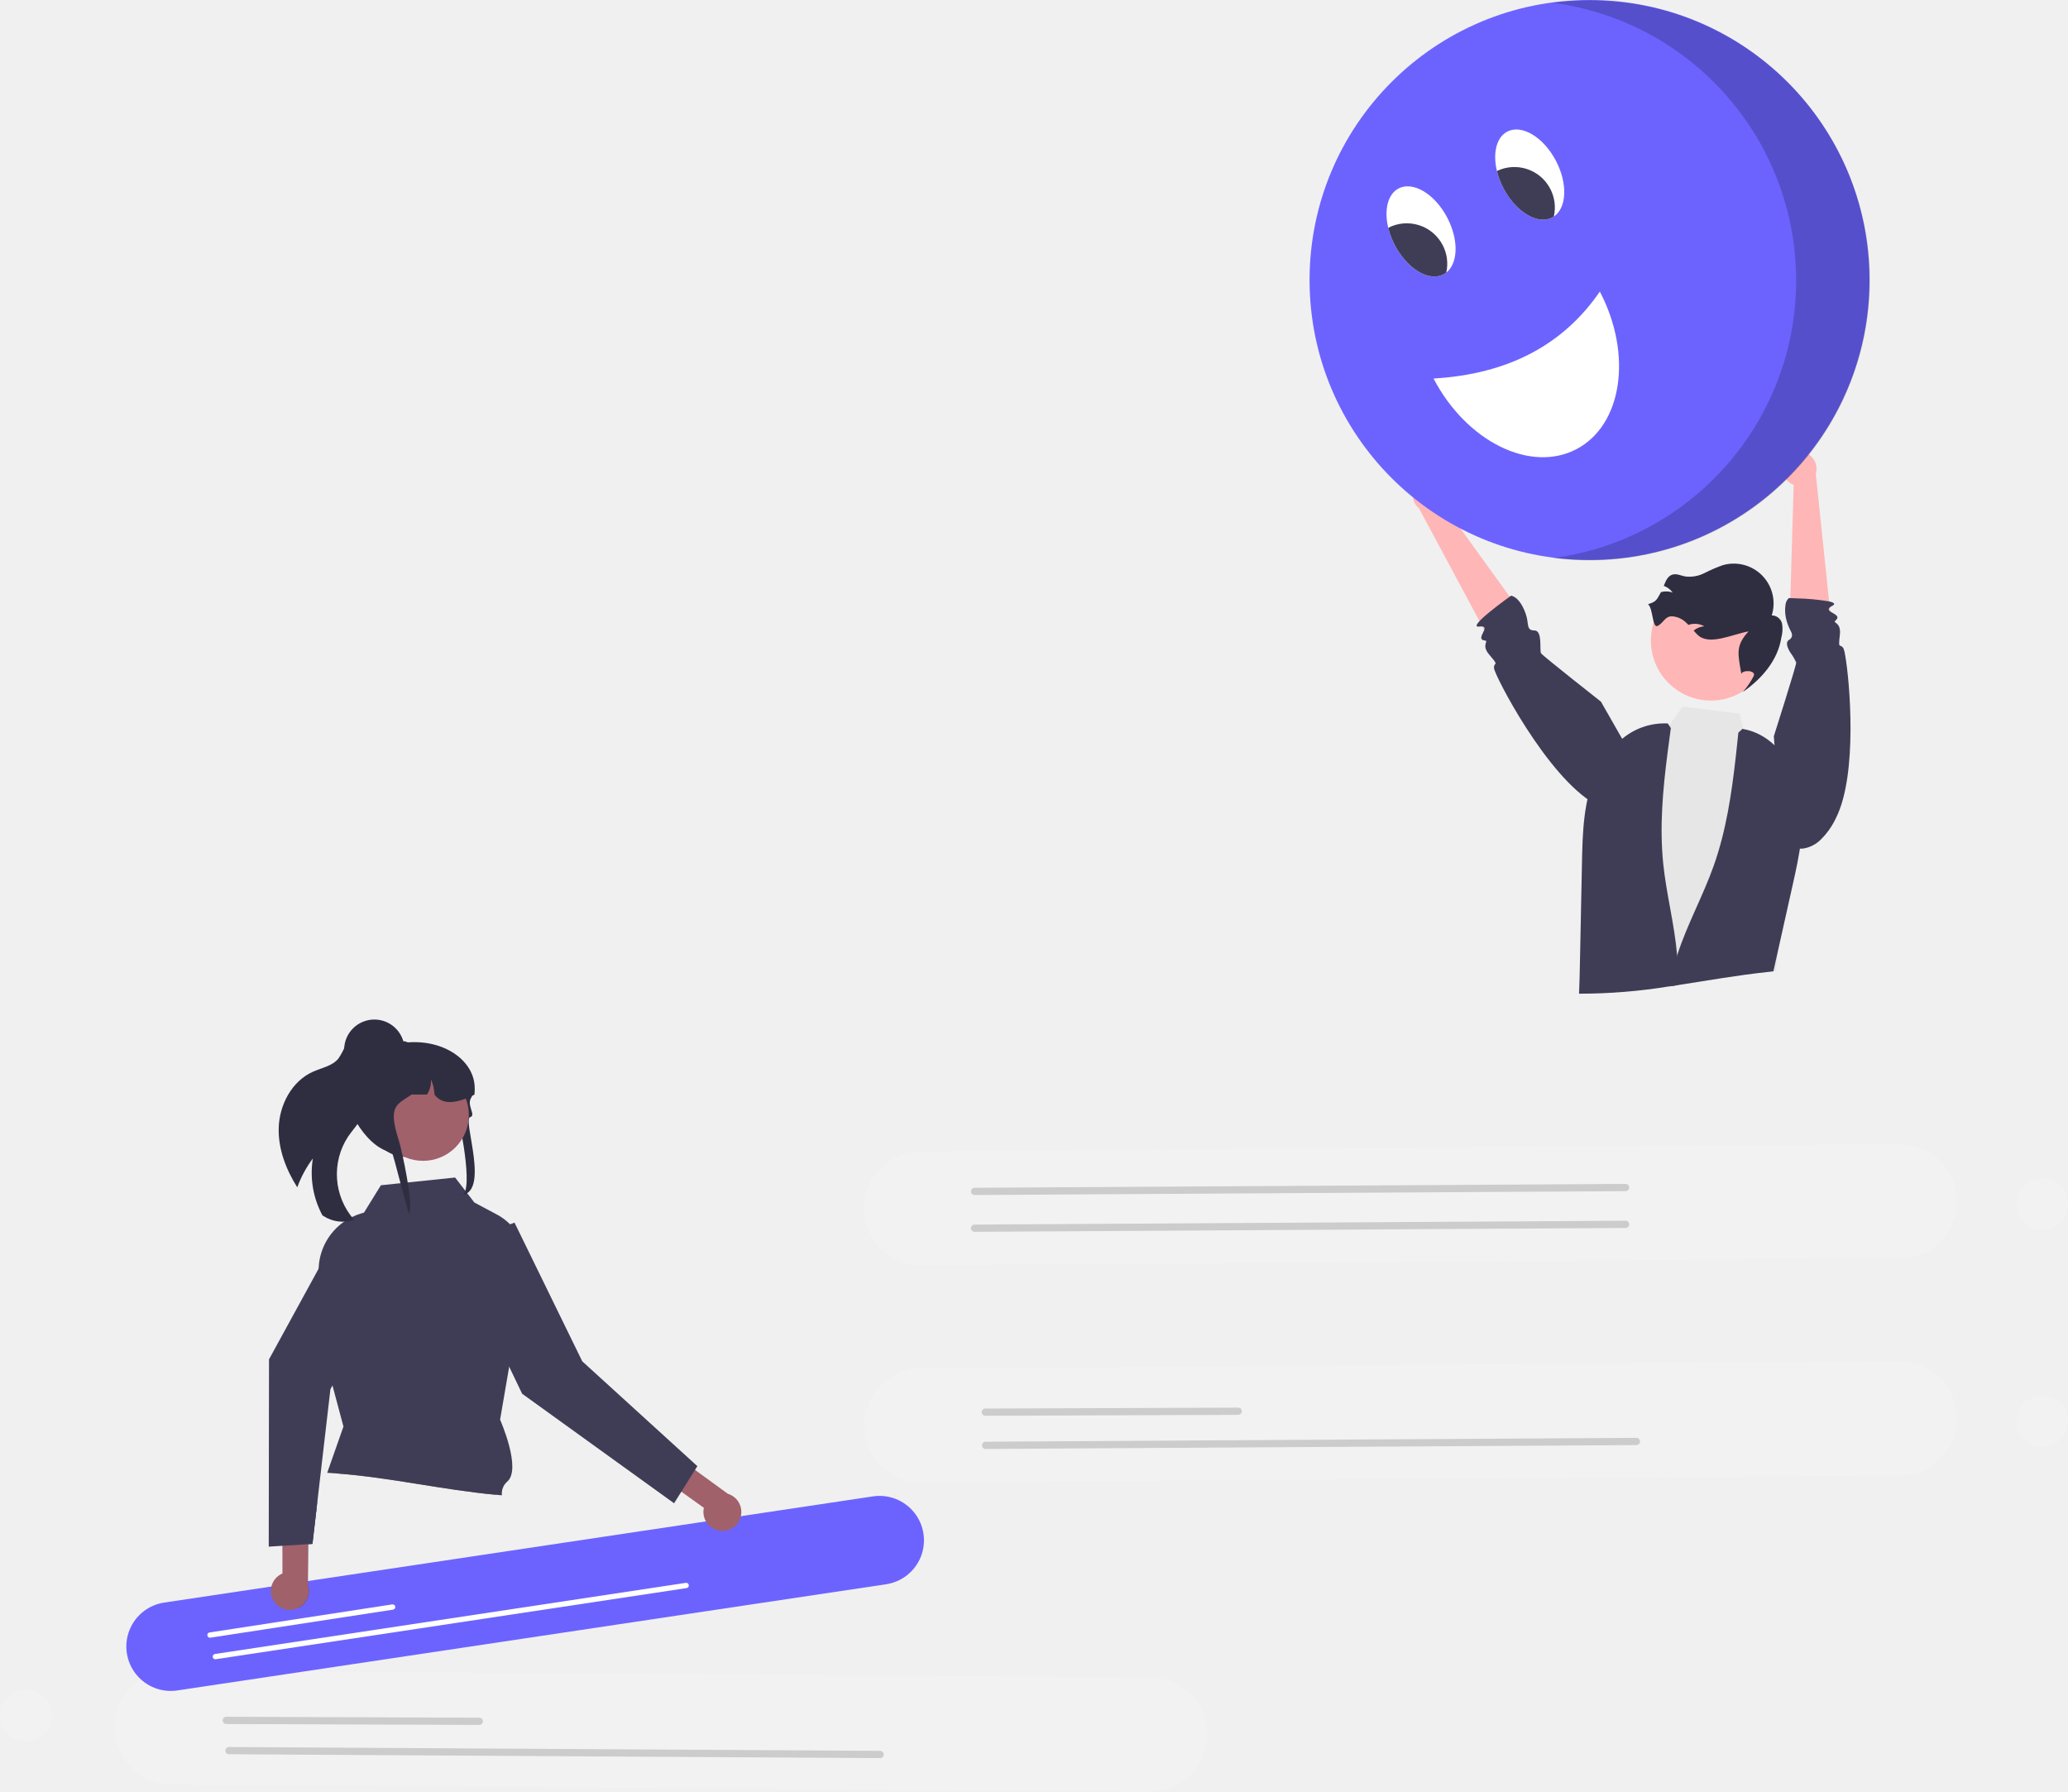
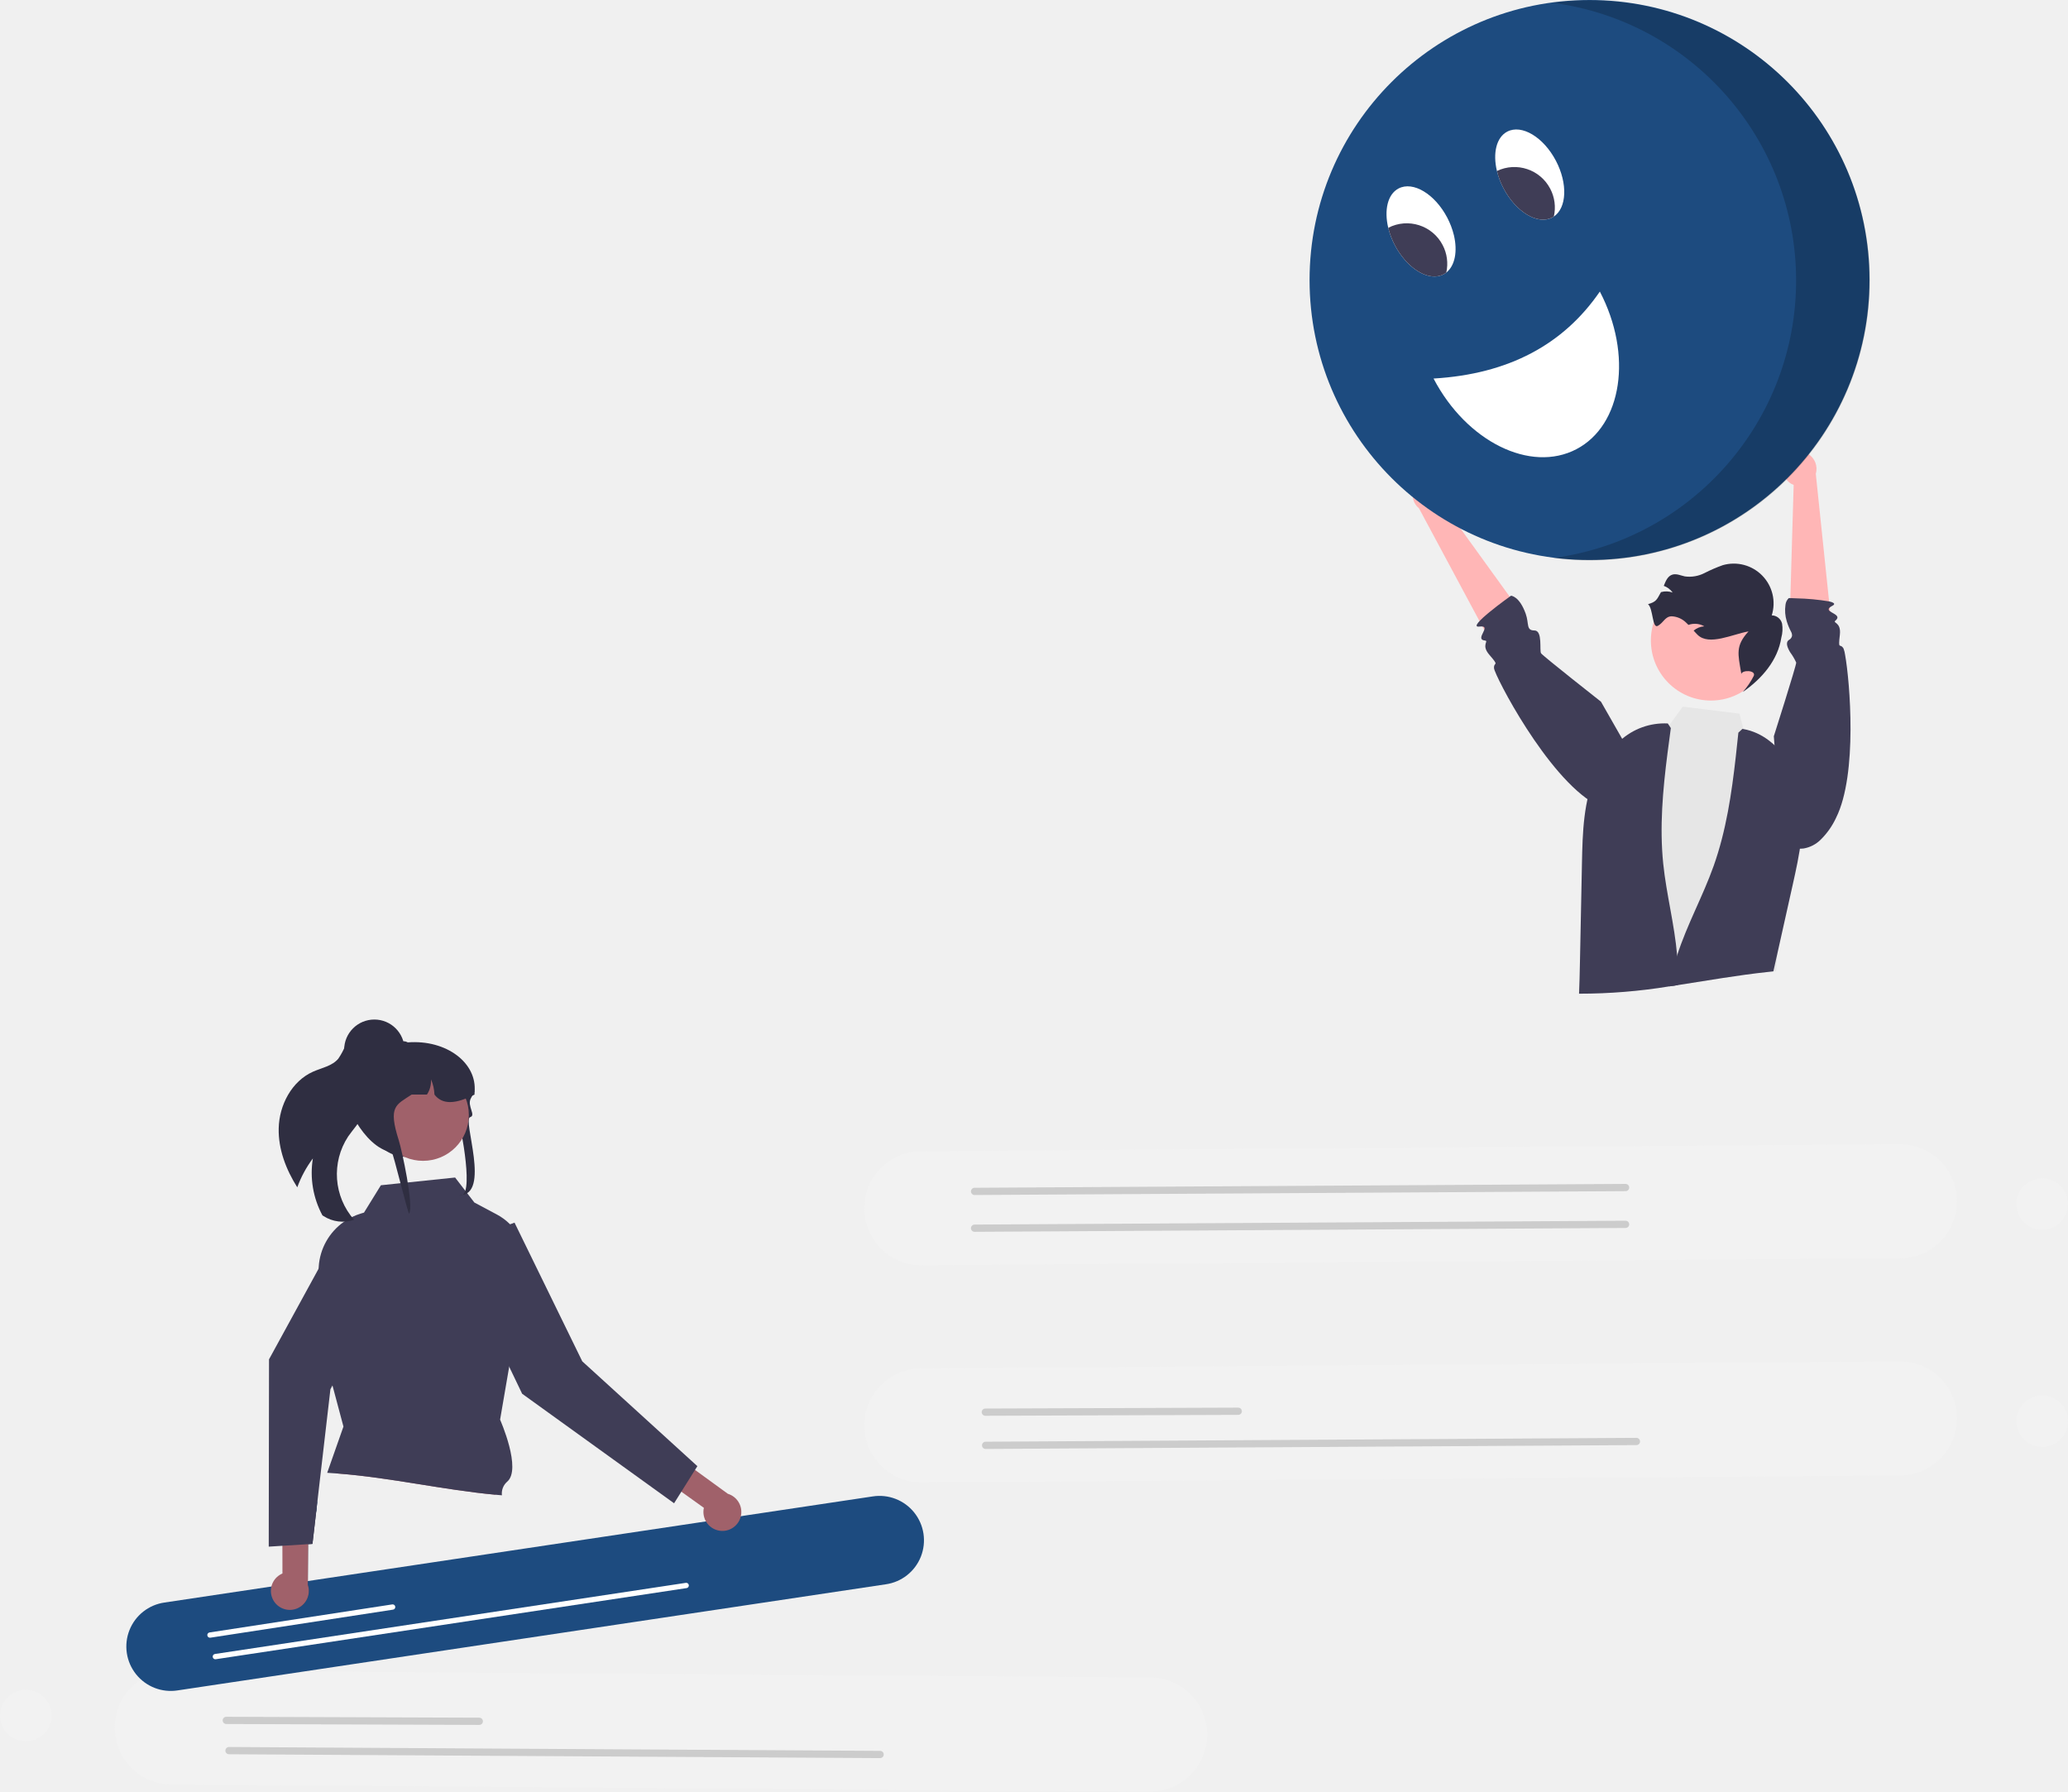
<svg xmlns="http://www.w3.org/2000/svg" data-name="Layer 1" width="562" height="486.805" viewBox="0 0 562 486.805">
  <path d="M553.882,596.171a15.513,15.513,0,0,0,15.611,15.388l265.993-1.906a15.5,15.5,0,0,0-.222-30.999L569.27,580.561A15.513,15.513,0,0,0,553.882,596.171Z" transform="translate(-319 -208.7551)" fill="#f2f2f2" />
  <path d="M585.789,592.465a.985.985,0,0,1,.98-.987l68.703-.246a.984.984,0,1,1,.007,1.967h0l-68.703.246A.985.985,0,0,1,585.789,592.465Z" transform="translate(-319 -208.7551)" fill="#ccc" />
  <path d="M585.868,601.482a.985.985,0,0,1,.98-.987l176.89-1.049a.984.984,0,0,1,.011,1.967h-.004L586.855,602.462A.985.985,0,0,1,585.868,601.482Z" transform="translate(-319 -208.7551)" fill="#ccc" />
  <path d="M553.882,537.171a15.513,15.513,0,0,0,15.611,15.388l265.993-1.906a15.5,15.5,0,0,0-.222-30.999L569.27,521.561A15.513,15.513,0,0,0,553.882,537.171Z" transform="translate(-319 -208.7551)" fill="#f2f2f2" />
  <path d="M582.868,542.482a.985.985,0,0,1,.98-.987l176.89-1.049a.984.984,0,1,1,.007,1.967h0L583.855,543.462A.985.985,0,0,1,582.868,542.482Z" transform="translate(-319 -208.7551)" fill="#ccc" />
  <path d="M582.868,532.482a.985.985,0,0,1,.98-.987l176.89-1.049a.984.984,0,1,1,.007,1.967h0L583.855,533.462A.985.985,0,0,1,582.868,532.482Z" transform="translate(-319 -208.7551)" fill="#ccc" />
  <path d="M631.73,664.561l-265.993-1.906a15.5,15.5,0,0,0-.222,30.999l265.993,1.906a15.5,15.5,0,0,0,.222-30.999Z" transform="translate(-319 -208.7551)" fill="#f2f2f2" />
  <path d="M449.224,677.445l-68.703-.246a.984.984,0,1,1,.007-1.967l68.703.246a.984.984,0,1,1-.007,1.967Z" transform="translate(-319 -208.7551)" fill="#ccc" />
  <path d="M558.145,686.462l-176.89-1.049a.984.984,0,1,1,.007-1.967h0l176.89,1.049a.984.984,0,1,1-.007,1.967Z" transform="translate(-319 -208.7551)" fill="#ccc" />
  <circle cx="555" cy="327.163" r="7" fill="#f2f2f2" />
  <circle cx="555" cy="386.163" r="7" fill="#f2f2f2" />
-   <path d="M559.728,639.236,367.282,668.064a12.071,12.071,0,1,1-3.576-23.875L556.151,615.361a12.071,12.071,0,1,1,3.576,23.875Z" transform="translate(-319 -208.7551)" fill="#6c63ff" />
+   <path d="M559.728,639.236,367.282,668.064a12.071,12.071,0,1,1-3.576-23.875L556.151,615.361a12.071,12.071,0,1,1,3.576,23.875Z" transform="translate(-319 -208.7551)" fill="#1d4b7f" />
  <path d="M425.829,646.121l-49.679,7.624a.72.72,0,0,1-.218-1.423h0l49.679-7.624a.72.72,0,0,1,.218,1.423Z" transform="translate(-319 -208.7551)" fill="#fff" />
  <path d="M505.568,640.268,377.613,659.598a.72.72,0,0,1-.218-1.423h0L505.35,638.846a.72.72,0,1,1,.218,1.423Z" transform="translate(-319 -208.7551)" fill="#fff" />
  <path d="M515.022,624.726a5.162,5.162,0,0,1-4.74-6.271l-20.917-14.98,2.721-6.804,24.713,17.974a5.155,5.155,0,0,1-1.777,10.082Z" transform="translate(-319 -208.7551)" fill="#a0616a" />
  <path d="M458.829,540.969l-12.569,4.6a4.479,4.479,0,0,0-2.667,5.745q.074.202.167.397l17.137,35.749L502.188,617.219l6.329-10.084-31.278-28.482Z" transform="translate(-319 -208.7551)" fill="#3f3d56" />
  <path d="M453.66,614.901c-14.324-1.331-28.355-4.638-42.701-5.75l5.757-14.653,29.423,4.382Z" transform="translate(-319 -208.7551)" fill="#a0616a" />
  <path d="M405.063,618.347l-.124,1.097-1.024,8.815-1.2.073-.066,11.039a5.139,5.139,0,0,1-2.1,6.013,4.217,4.217,0,0,1-.505.278,52.556,52.556,0,0,1,.651-17.199,30.662,30.662,0,0,1,2.048-6.116,25.032,25.032,0,0,1,1.536-2.816C404.522,619.13,404.785,618.734,405.063,618.347Z" transform="translate(-319 -208.7551)" fill="#2f2e41" />
-   <path d="M405.29,616.445l-.227,1.895v.007l-.124,1.097c-.322.044-.549.073-.658.088a.635.635,0,0,1-.08.007Z" transform="translate(-319 -208.7551)" fill="#6c63ff" />
+   <path d="M405.29,616.445l-.227,1.895v.007l-.124,1.097c-.322.044-.549.073-.658.088a.635.635,0,0,1-.08.007Z" transform="translate(-319 -208.7551)" fill="#1d4b7f" />
  <path d="M457.377,580.116l-2.473,14.382s6.006,13.534,1.873,16.906a4.228,4.228,0,0,0-1.375,3.65c-.585-.051-1.163-.102-1.741-.154-14.324-1.331-28.355-4.638-42.701-5.75-1.017-.08-2.026-.154-3.043-.205l4.419-12.568-2.985-11.171-3.094-11.588-.666-19.079a10.677,10.677,0,0,1,.007-1.083c0-.19.007-.373.022-.563a16.166,16.166,0,0,1,6.847-12.158.026.026,0,0,0,.015-.007,16.2,16.2,0,0,1,2.121-1.258,15.715,15.715,0,0,1,2.465-.973l.849-.256,4.594-7.433,5.326-.556,1.975-.205,12.868-1.339,2.773,3.599.505.658,1.953,2.531,6.087,3.241a14.919,14.919,0,0,1,3.607,2.677,15.141,15.141,0,0,1,4.367,9.269,14.919,14.919,0,0,1,.044,2.429Z" transform="translate(-319 -208.7551)" fill="#3f3d56" />
  <path d="M394.74,515.344c-.132,5.686,1.993,11.191,5.045,16.027a30.403,30.403,0,0,1,4.238-7.841,24.41,24.41,0,0,0,2.598,15.459,3.278,3.278,0,0,0,.278.178,9.581,9.581,0,0,0,8.334,1.022,18.691,18.691,0,0,1-1.606-22.651c1.32-1.908,3.027-3.595,3.845-5.767,1.291-3.464.05-7.279-.733-10.891-.732-3.362-.86-7.362,1.395-9.826a2.37,2.37,0,0,0-2.172-1,4.483,4.483,0,0,0-3.047,2.65,19.333,19.333,0,0,1-1.968,3.7c-1.664,2.012-4.497,2.488-6.885,3.549C398.279,502.527,394.878,509.017,394.74,515.344Z" transform="translate(-319 -208.7551)" fill="#2f2e41" />
  <path d="M443.413,512.093c-.33-1.157,1.947,5.913.848,6.041-5.006.574-11.877,3.564-15.363,4.958-.157-.018-.314-.036-.466-.059-.374-.041-.739-.1-1.099-.169-8.118-1.536-11.24-14.006-11.24-14.12,0-.561,1.345-15.958,3.465-16.186a15.62,15.62,0,0,1,1.676-.091h5.26a24.442,24.442,0,0,1,3.302-.479h.009c10.588-.807,18.937,5.647,18.157,13.5-.005.009-.014.018-.018.027-.226.337-.425.656-.6.962-.171.287-.314.561-.439.82-.965,2.005,1.516,4.529-.129,5-2.188.626,5.754,21.216-2.906,21.216C448.081,534.712,444.325,515.283,443.413,512.093Z" transform="translate(-319 -208.7551)" fill="#2f2e41" />
  <circle cx="114.961" cy="302.966" r="12.453" fill="#a0616a" />
  <path d="M447.961,506.168c-.208.109-.411.21-.619.31-.217.105-.434.21-.651.305-4.17,1.891-7.564,2.101-9.623-.615a11.512,11.512,0,0,0-.947-4.148,6.666,6.666,0,0,1-1.099,4.148h-4.147c-4.271,2.835-6.465,3.131-3.5,12.438.827,2.593,4.113,17.684,2.82,19.922-.374-.041-4.353-16.57-4.713-16.638-8.118-1.536-13.276-14.91-12.616-15.667a13.944,13.944,0,0,1,1.445-6.203,14.267,14.267,0,0,1,5.421-5.898,25.142,25.142,0,0,1,4.331-1.627c.037-.009.069-.018.106-.027.457-.123.924-.237,1.39-.333a25.569,25.569,0,0,1,2.918-.442c.069-.005.139-.009.203-.009a2.199,2.199,0,0,1,1.113.305c.005,0,.005.005.009.005a2.095,2.095,0,0,1,.619.551,2.119,2.119,0,0,1,.453,1.317h4.618q.256,0,.513.014A12.381,12.381,0,0,1,447.943,505.516C447.957,505.735,447.961,505.949,447.961,506.168Z" transform="translate(-319 -208.7551)" fill="#2f2e41" />
  <circle cx="101.734" cy="285.228" r="8.204" fill="#2f2e41" />
  <path d="M400.55,645.385a4.217,4.217,0,0,1-.505.278,5.151,5.151,0,1,1-4.554-9.242q.132-.065.267-.122l-.015-7.528-.015-8.859-.015-9.342,7.111-1.756-.08,13.534-.029,5.984-.066,11.039A5.139,5.139,0,0,1,400.55,645.385Z" transform="translate(-319 -208.7551)" fill="#a0616a" />
  <path d="M428.656,549.303l-.739,1.383-18.567,34.522-.556,1.031-2.626,22.627-.878,7.579-.227,1.895v.007l-.124,1.097-1.024,8.815-1.2.073-2.019.132-4.953.307-3.709.234.007-5.933.066-44.961,13.49-24.653.329-.607,5.209-9.518a4.487,4.487,0,0,1,6.092-1.778q.185.102.36.22Z" transform="translate(-319 -208.7551)" fill="#3f3d56" />
  <circle cx="7" cy="466.163" r="7" fill="#f2f2f2" />
  <path d="M805.928,421.206s-2.538,26.87-3.943,46.761v.015q-.165,2.403-.307,4.645l-.746.066c-.512.051-1.017.11-1.529.161-8.179.871-16.277,2.312-24.405,3.563q-1.174.176-2.348.351a152.191,152.191,0,0,1-24.522,1.99h-.154c.066-1.024.168-2.363.285-3.899.688-8.698,2.078-23.775,2.078-23.775l1.295-8.727,4.236-28.589.029-.22.037-.249.205-.051,8.896-2.312,4.784-1.236,2.78-3.833,3.702-5.106,15.392,1.895,1.127,4.199,2.085,7.74.066.249,8.076,4.689Z" transform="translate(-319 -208.7551)" fill="#e6e6e6" />
  <circle cx="464.957" cy="174.039" r="16.312" fill="#ffb6b6" />
  <path d="M766.865,372.922c1.432,1.157,1.104,6.786,2.7,5.869s1.928-2.561,3.766-2.578a6.017,6.017,0,0,1,3.963,1.793c.196.177.382.362.562.545.165-.058.328-.111.5-.154a5.183,5.183,0,0,1,3.801.535,5.085,5.085,0,0,0-2.895,1.167c.351.393.707.788,1.081,1.154,3.124,3.061,9.529-.199,13.836-.934-3.587,3.917-2.88,6.103-1.988,11.338l.004.286c.183-1.207,4.05-1.147,3.413.455a20.593,20.593,0,0,1-2.98,4.381c5.269-3.65,9.522-8.681,10.462-14.758a8.934,8.934,0,0,0,.205-3.827,2.935,2.935,0,0,0-2.803-2.235,10.815,10.815,0,0,0-13.301-13.642,41.333,41.333,0,0,0-5.003,2.16,8.994,8.994,0,0,1-5.299.898c-1.132-.234-2.278-.82-3.387-.488-1.285.385-1.838,1.743-2.353,3.053a5.177,5.177,0,0,1,2.412,1.819,5.066,5.066,0,0,0-3.116-.127.316.316,0,0,0-.055.015C769.225,371.733,769.157,372.245,766.865,372.922Z" transform="translate(-319 -208.7551)" fill="#2f2e41" />
  <path d="M774.998,476.417q-1.174.176-2.348.351a152.191,152.191,0,0,1-24.522,1.99c.058-1.295.095-2.597.132-3.899.051-1.822.088-3.65.124-5.479q.252-12.433.505-24.858c.007-.395.015-.797.022-1.192.168-8.376.395-17.031,3.87-24.661a25.153,25.153,0,0,1,2.948-4.894c.059-.08.11-.154.168-.227.08-.102.161-.205.241-.3a24.298,24.298,0,0,1,3.102-3.212,17.871,17.871,0,0,1,13.007-4.704l.351.534.468.724c-.307,2.29-.622,4.587-.914,6.884-1.266,9.956-2.173,19.971-1.156,29.935.863,8.376,3.08,16.577,3.782,24.961.029.278.051.563.073.841A69.716,69.716,0,0,1,774.998,476.417Z" transform="translate(-319 -208.7551)" fill="#3f3d56" />
  <path d="M800.93,472.688c.36-1.56.7-3.13,1.06-4.71v-.01q2.085-9.36,4.18-18.72c1.83-8.18,3.66-16.64,2.09-24.87a24.778,24.778,0,0,0-.61-2.51c-.08-.27-.17-.54-.26-.81a24.933,24.933,0,0,0-2.55-5.4c-2.78-4.44-6.94-7.89-12.02-8.8a1.666,1.666,0,0,0-.29-.06l-1.11,1.03c-.23,2.13-.45,4.28-.69,6.42-1.14,10.13-2.63,20.25-6.04,29.83-2.92,8.2-7.2,15.87-9.87,24.15-.01.05-.03.1-.04.14a70.78,70.78,0,0,0-2.13,8.4c.78-.12,1.57-.23,2.35-.35,8.13-1.25,16.22-2.69,24.4-3.56Z" transform="translate(-319 -208.7551)" fill="#3f3d56" />
  <path d="M816.82,379.362l-.468-4.492-.11-1.039-.168-1.668-3.614-34.668a4.72,4.72,0,0,0-2.07-5.384,4.527,4.527,0,0,0-6.204,1.566c-.022.037-.037.073-.059.11a4.746,4.746,0,0,0,1.639,6.408,4.807,4.807,0,0,0,.68.322l-.029.973-.088,3.051-.066,2.304-.139,4.587-.051,1.778-.168,5.765-.161,5.56-.198,6.738-.154,5.179,1.865.476Z" transform="translate(-319 -208.7551)" fill="#ffb6b6" />
  <path d="M820.434,386.743a8.153,8.153,0,0,0-.432-1.763c-.944-1.639-1.522.651-1.002-3.738.417-3.563-2.085-3.116-1.185-3.877,1.485-1.258-.563-1.814-1.463-2.495-.402-.3-.571-.622-.11-1.039a3.104,3.104,0,0,1,.717-.468c.98-.512.417-.9-.885-1.2a61.791,61.791,0,0,0-8.859-.827c-.717-.037-1.302-.051-1.668-.066-.271-.007-.424-.007-.424-.007a2.933,2.933,0,0,0-.9,1.836,10.189,10.189,0,0,0,.336,4.441,15.701,15.701,0,0,0,1.192,2.882A2.072,2.072,0,0,1,806,381.549v.007a1.614,1.614,0,0,1-.841,1.083c-.988.658-.439,2.041.329,3.343a14.788,14.788,0,0,1,1.653,2.809c0,.9-6.087,20.023-6.087,20.023l2.239,28.874a8.031,8.031,0,0,0,5.838,1.617,8.625,8.625,0,0,0,4.601-2.341,20.367,20.367,0,0,0,4.25-6.021C823.894,419.071,821.692,393.751,820.434,386.743Z" transform="translate(-319 -208.7551)" fill="#3f3d56" />
  <path d="M709.439,339.125a4.741,4.741,0,0,1,2.239,6.222,4.551,4.551,0,0,1-.377.651l21.049,29.139-7.825,8.827L704.626,346.876a4.727,4.727,0,0,1-1.312-5.62,4.524,4.524,0,0,1,6.013-2.185Q709.383,339.097,709.439,339.125Z" transform="translate(-319 -208.7551)" fill="#ffb6b6" />
  <path d="M768.442,424.564s-2.814,10.064-15.946,2.67-27.335-35.007-27.477-36.899,1.622-.32-1.268-3.657c-2.351-2.715-.029-3.751-1.199-3.877-3.086-.331,2.272-4.243-1.539-3.794s8.615-8.383,8.615-8.383,2.264.054,3.993,4.881c.971,2.711.054,4.566,2.367,4.555s1.323,5.482,1.812,6.208,16.277,13.146,16.277,13.146Z" transform="translate(-319 -208.7551)" fill="#3f3d56" />
-   <circle cx="431.971" cy="76.082" r="76.082" fill="#6c63ff" />
+   <circle cx="431.971" cy="76.082" r="76.082" fill="#1d4b7f" />
  <path d="M712.312,267.906a20.918,20.918,0,0,1,1.8,4.758c1.032,4.347.307,8.292-2.065,10.142a4.598,4.598,0,0,1-.765.501c-2.969,1.552-7.064-.086-10.347-3.752a20.918,20.918,0,0,1-2.881-4.192,20.449,20.449,0,0,1-1.785-4.709c-1.156-4.801-.171-9.131,2.807-10.688C703.019,257.904,708.943,261.464,712.312,267.906Z" transform="translate(-319 -208.7551)" fill="#fff" />
  <path d="M711.052,275.336a10.945,10.945,0,0,1,.995,7.469,4.598,4.598,0,0,1-.765.501c-2.969,1.552-7.064-.086-10.347-3.752a20.918,20.918,0,0,1-2.881-4.192,20.449,20.449,0,0,1-1.785-4.709A10.992,10.992,0,0,1,711.052,275.336Z" transform="translate(-319 -208.7551)" fill="#3f3d56" />
  <path d="M741.847,252.46c3.235,6.185,2.939,12.784-.574,15.129a4.592,4.592,0,0,1-.456.272c-3.934,2.058-9.859-1.502-13.228-7.945a20.368,20.368,0,0,1-1.781-4.7c-1.161-4.81-.175-9.139,2.802-10.697C732.554,242.458,738.478,246.018,741.847,252.46Z" transform="translate(-319 -208.7551)" fill="#fff" />
  <path d="M740.294,260.043a10.948,10.948,0,0,1,.978,7.546,4.592,4.592,0,0,1-.456.272c-3.934,2.058-9.859-1.502-13.228-7.945a20.368,20.368,0,0,1-1.781-4.7A10.991,10.991,0,0,1,740.294,260.043Z" transform="translate(-319 -208.7551)" fill="#3f3d56" />
  <path d="M708.581,311.611c8.958,17.129,26.336,25.724,38.816,19.198s15.335-25.703,6.377-42.832C743.934,302.324,729.031,310.402,708.581,311.611Z" transform="translate(-319 -208.7551)" fill="#fff" />
  <path d="M818.482,249.692a76.109,76.109,0,0,0-77.537-40.165,76.088,76.088,0,0,1,.235,150.845,76.062,76.062,0,0,0,77.301-110.68Z" transform="translate(-319 -208.7551)" opacity="0.2" style="isolation:isolate" />
</svg>
